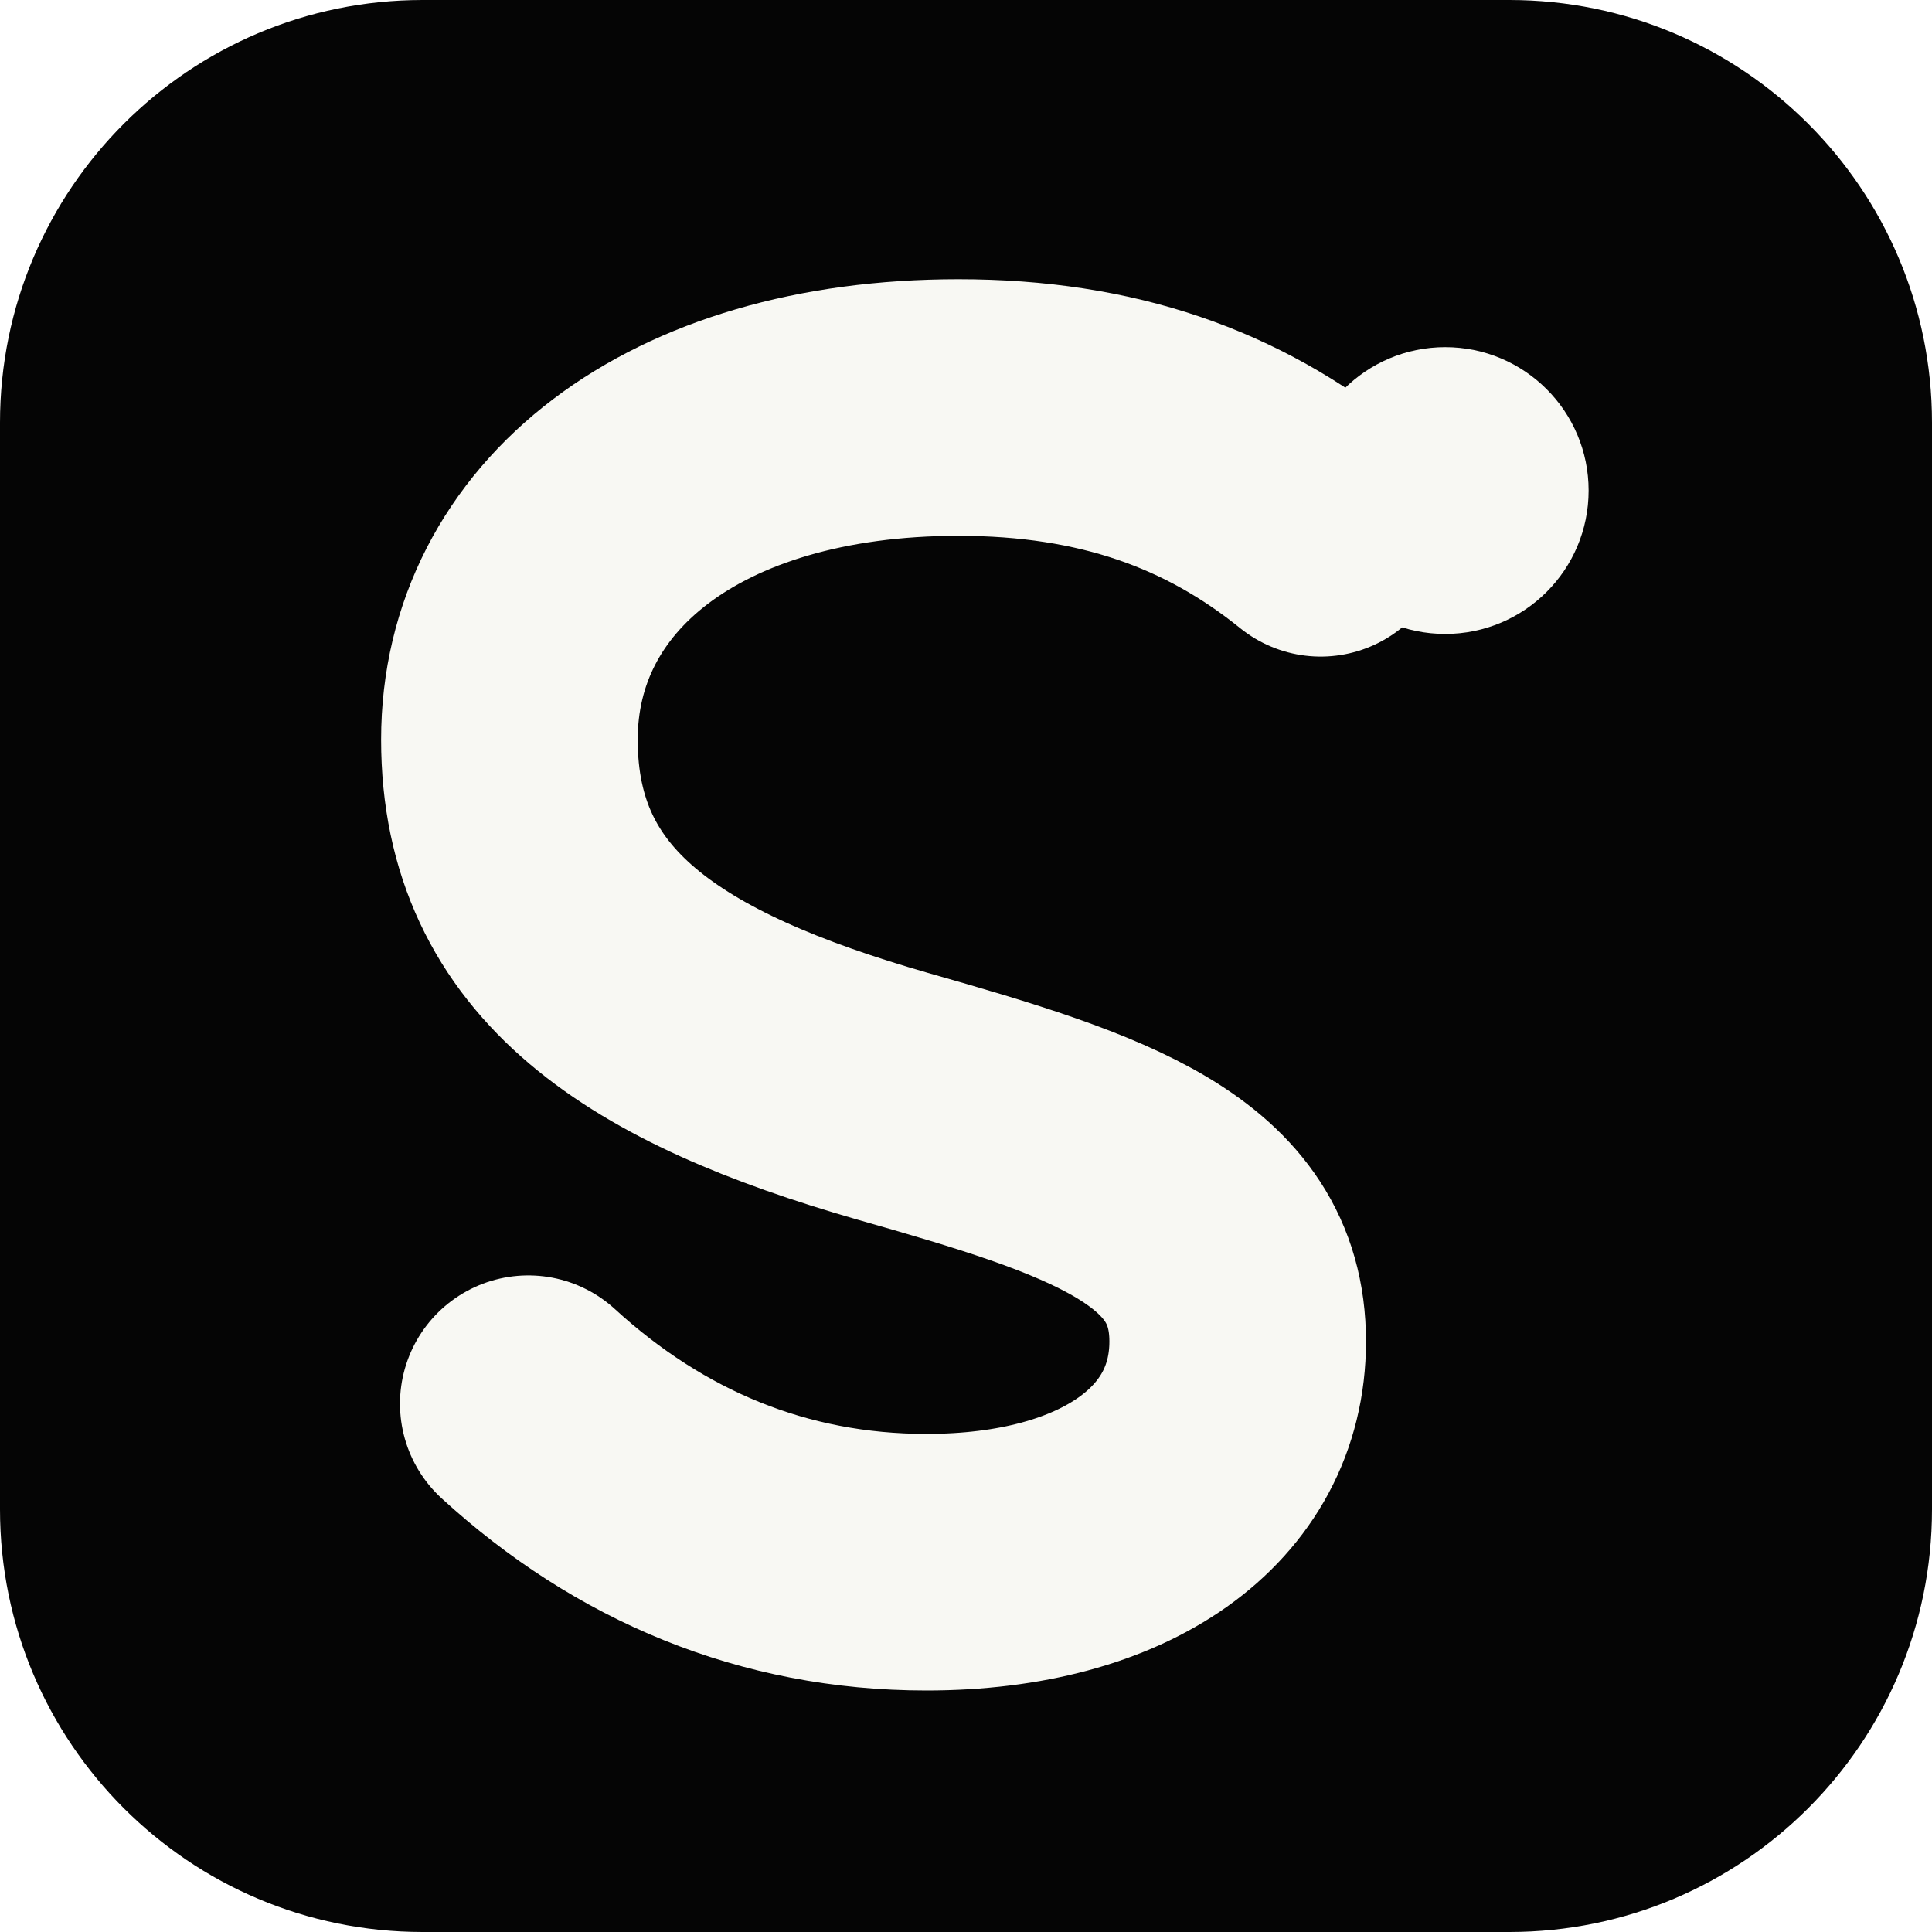
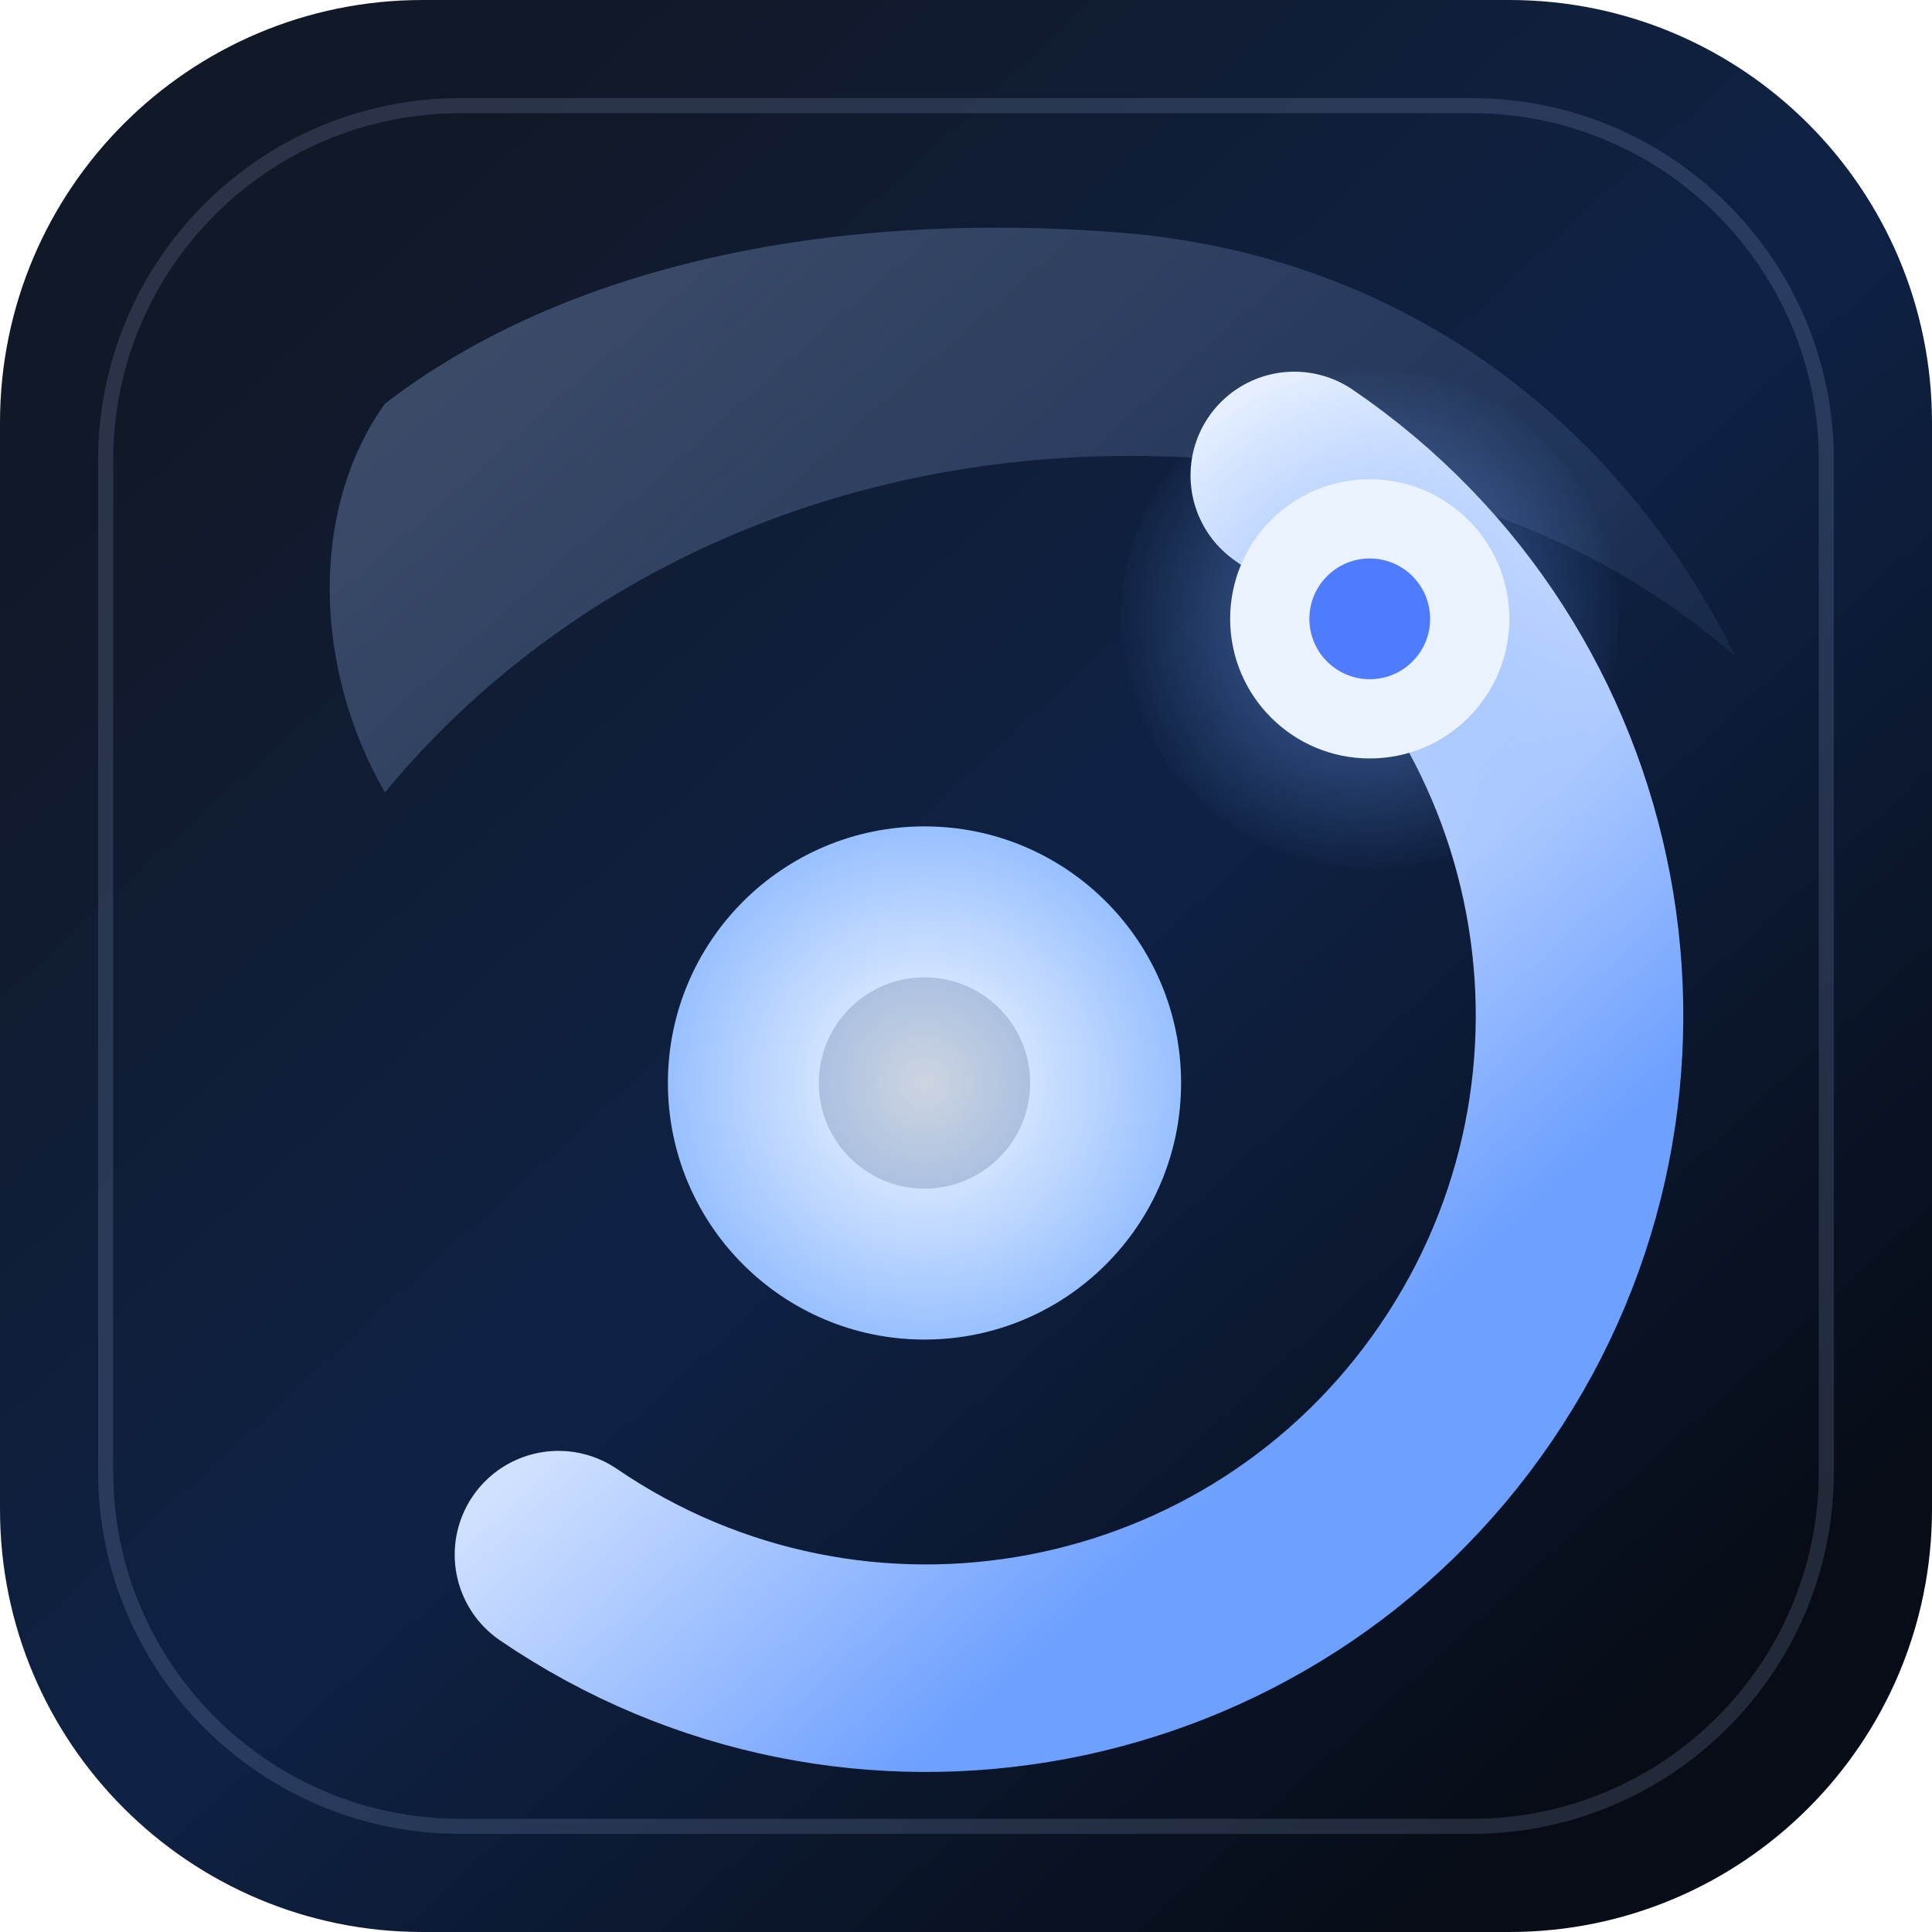
<svg xmlns="http://www.w3.org/2000/svg" width="256" height="256" viewBox="0 0 1024 1024" role="img" aria-labelledby="title desc">
-   <rect width="1024" height="1024" rx="224" fill="#050505" />
-   <path d="M700 280       C648 238 587 216 508 216       C362 216 270 290 270 392       C270 496 348 545 473 581       C582 612 656 636 656 711       C656 782 591 828 491 828       C410 828 339 798 280 744" fill="none" stroke="#F8F8F3" stroke-linecap="round" stroke-linejoin="round" stroke-width="136" />
-   <circle cx="766" cy="260" r="76" fill="#F8F8F3" />
+   <defs>
+     <linearGradient id="bgGradient" x1="156" y1="124" x2="872" y2="908" gradientUnits="userSpaceOnUse">
+       <stop offset="0" stop-color="#111827" />
+       <stop offset="0.52" stop-color="#0F2245" />
+       <stop offset="1" stop-color="#070C16" />
+     </linearGradient>
+     <linearGradient id="surfaceGlow" x1="244" y1="194" x2="730" y2="744" gradientUnits="userSpaceOnUse">
+       <stop offset="0" stop-color="#A7C5FF" stop-opacity="0.28" />
+       <stop offset="1" stop-color="#A7C5FF" stop-opacity="0" />
+     </linearGradient>
+     <linearGradient id="ringGradient" x1="336" y1="316" x2="712" y2="730" gradientUnits="userSpaceOnUse">
+       <stop offset="0" stop-color="#F7FBFF" />
+       <stop offset="0.55" stop-color="#CFE0FF" />
+       <stop offset="1" stop-color="#6EA0FF" />
+     </linearGradient>
+     <radialGradient id="coreGradient" cx="0" cy="0" r="1" gradientUnits="userSpaceOnUse" gradientTransform="translate(490 574) rotate(90) scale(172)">
+       <stop offset="0" stop-color="#F7FBFF" />
+       <stop offset="1" stop-color="#7FB0FF" />
+     </radialGradient>
+     <radialGradient id="signalGlow" cx="0" cy="0" r="1" gradientUnits="userSpaceOnUse" gradientTransform="translate(726 328) rotate(90) scale(136)">
+       <stop offset="0" stop-color="#73A6FF" stop-opacity="0.56" />
+       <stop offset="1" stop-color="#73A6FF" stop-opacity="0" />
+     </radialGradient>
+   </defs>
+   <rect width="1024" height="1024" rx="224" fill="url(#bgGradient)" />
+   <rect x="56" y="56" width="912" height="912" rx="188" fill="none" stroke="#BFD3FF" stroke-opacity="0.15" stroke-width="8" />
+   <path d="M204 214       C300 140 444 110 602 124       C742 138 856 220 920 348       C844 282 744 246 620 242       C450 236 300 304 204 420       C166 354 164 270 204 214 Z" fill="url(#surfaceGlow)" />
+   <path d="M686 252       A262 262 0 1 1 296 824" fill="none" stroke="url(#ringGradient)" stroke-linecap="round" stroke-width="110" />
+   <circle cx="490" cy="574" r="136" fill="url(#coreGradient)" />
+   <circle cx="490" cy="574" r="56" fill="#0E2A59" fill-opacity="0.18" />
+   <circle cx="726" cy="328" r="132" fill="url(#signalGlow)" />
+   <circle cx="726" cy="328" r="74" fill="#EAF3FF" />
+   <circle cx="726" cy="328" r="32" fill="#4F7BFF" />
</svg>
